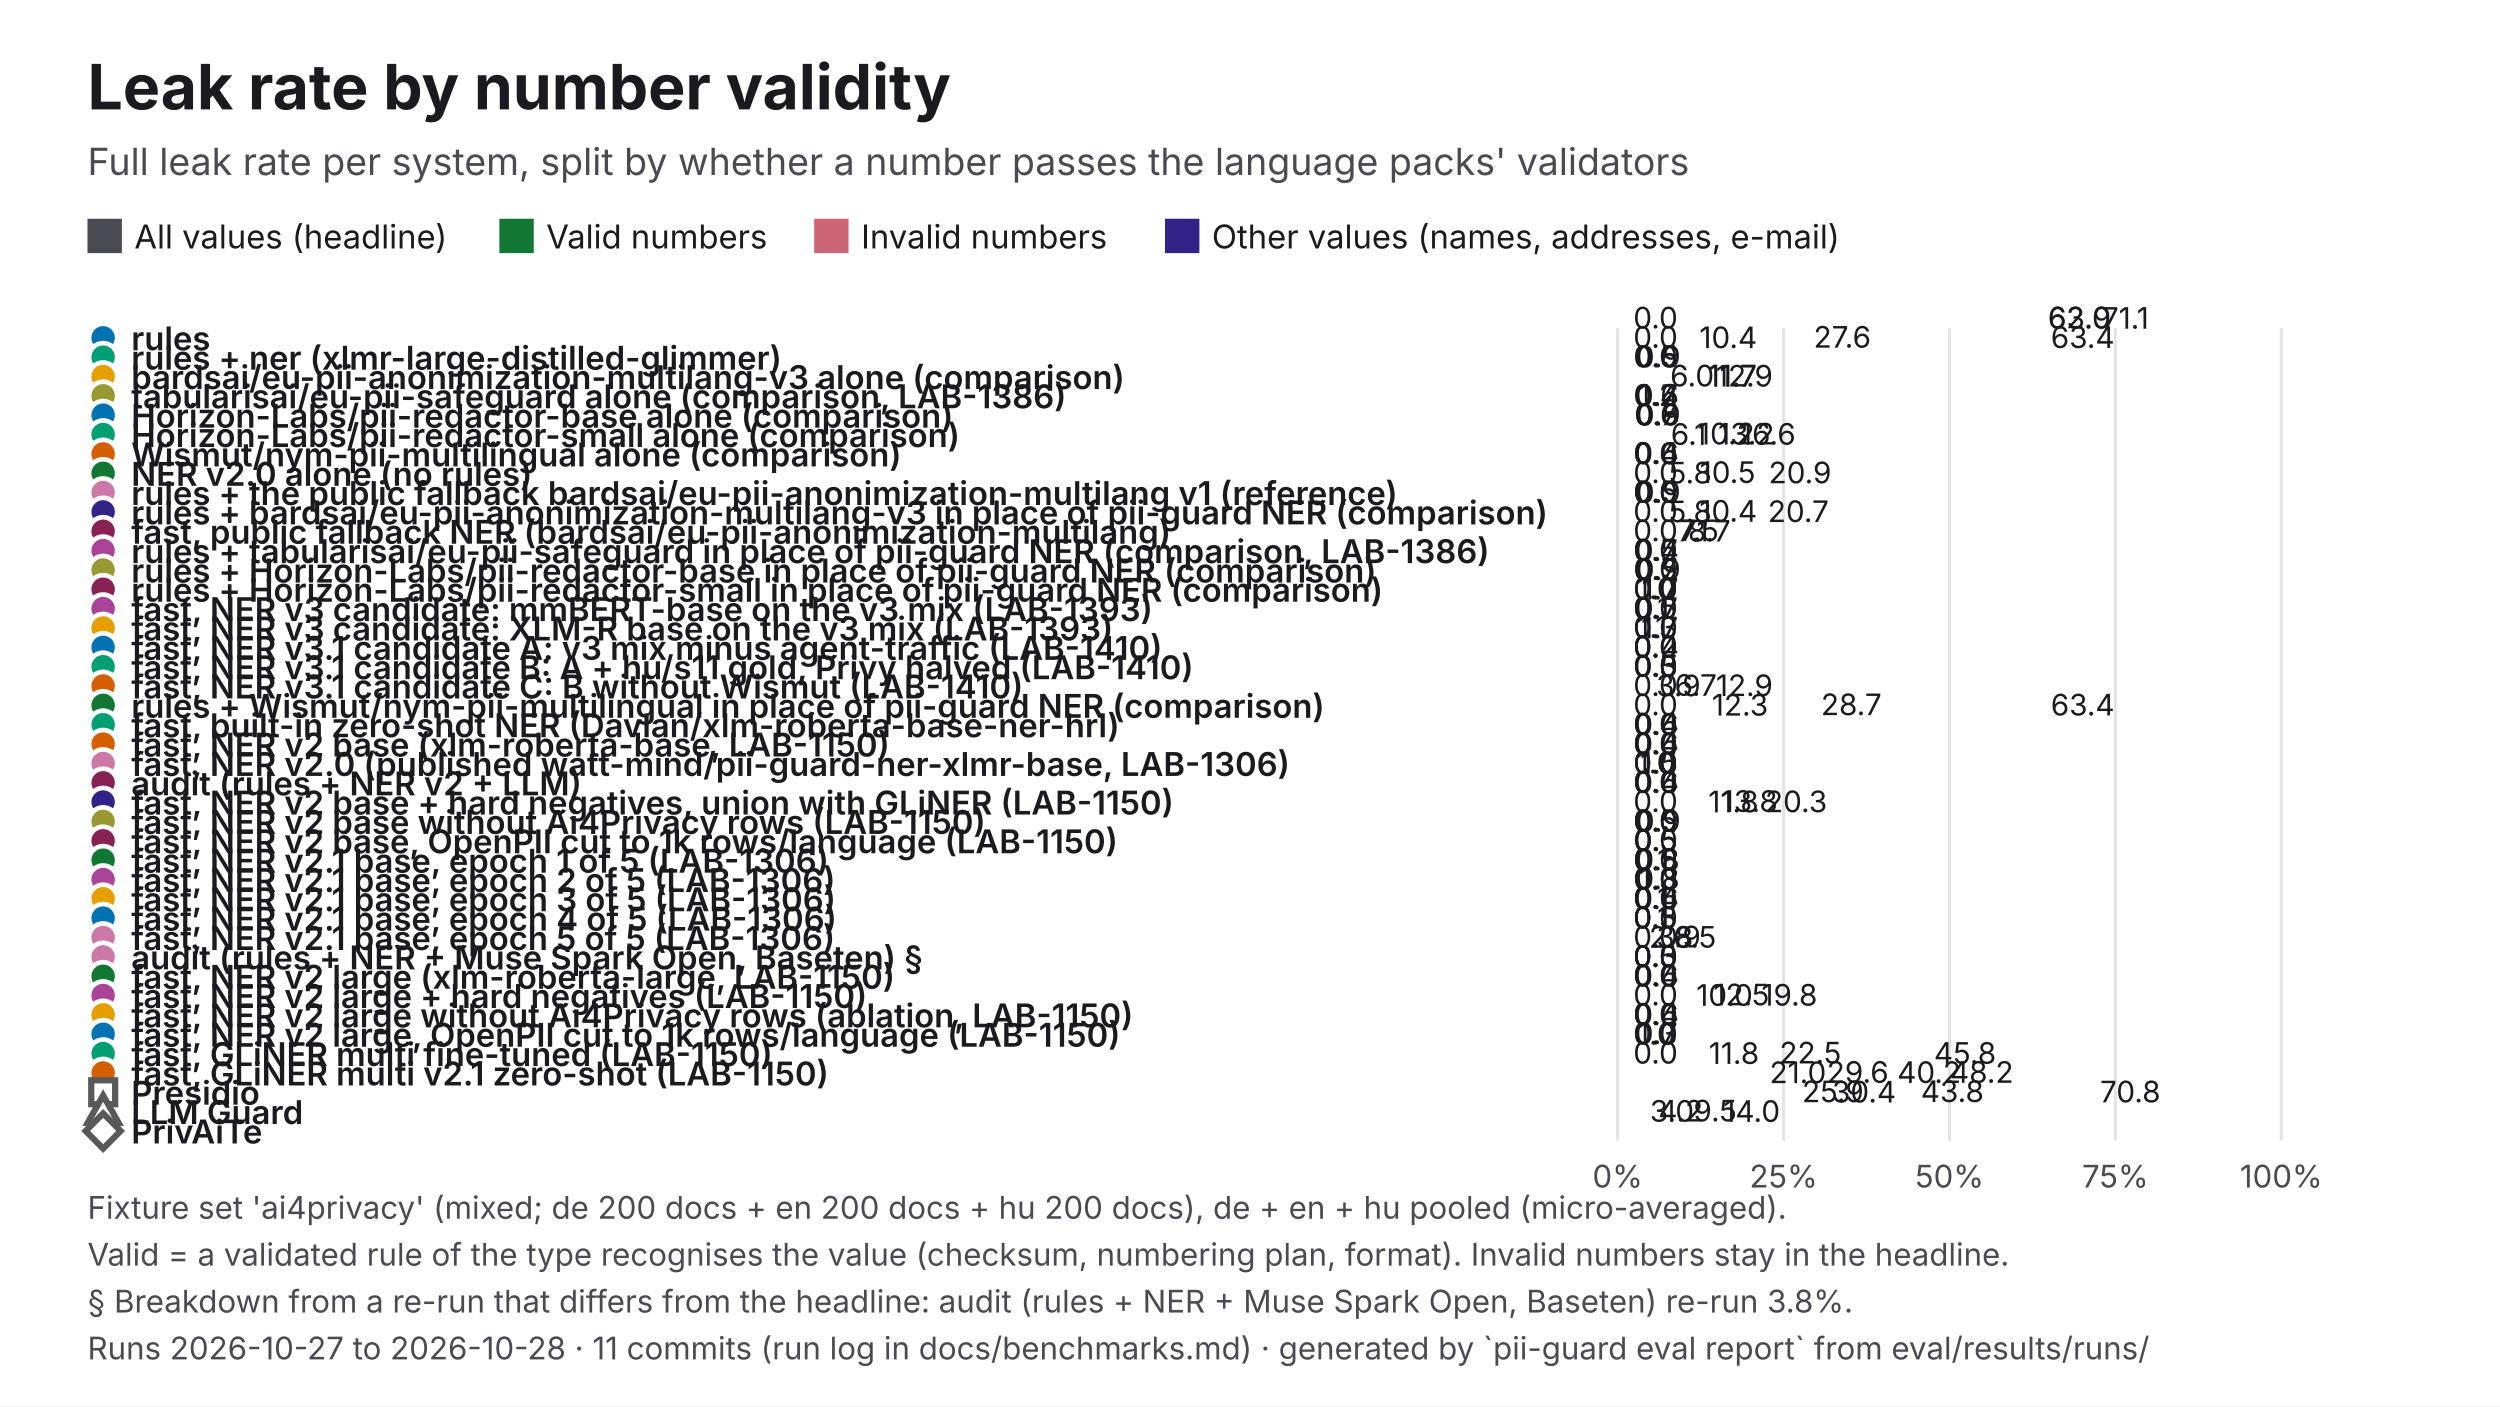
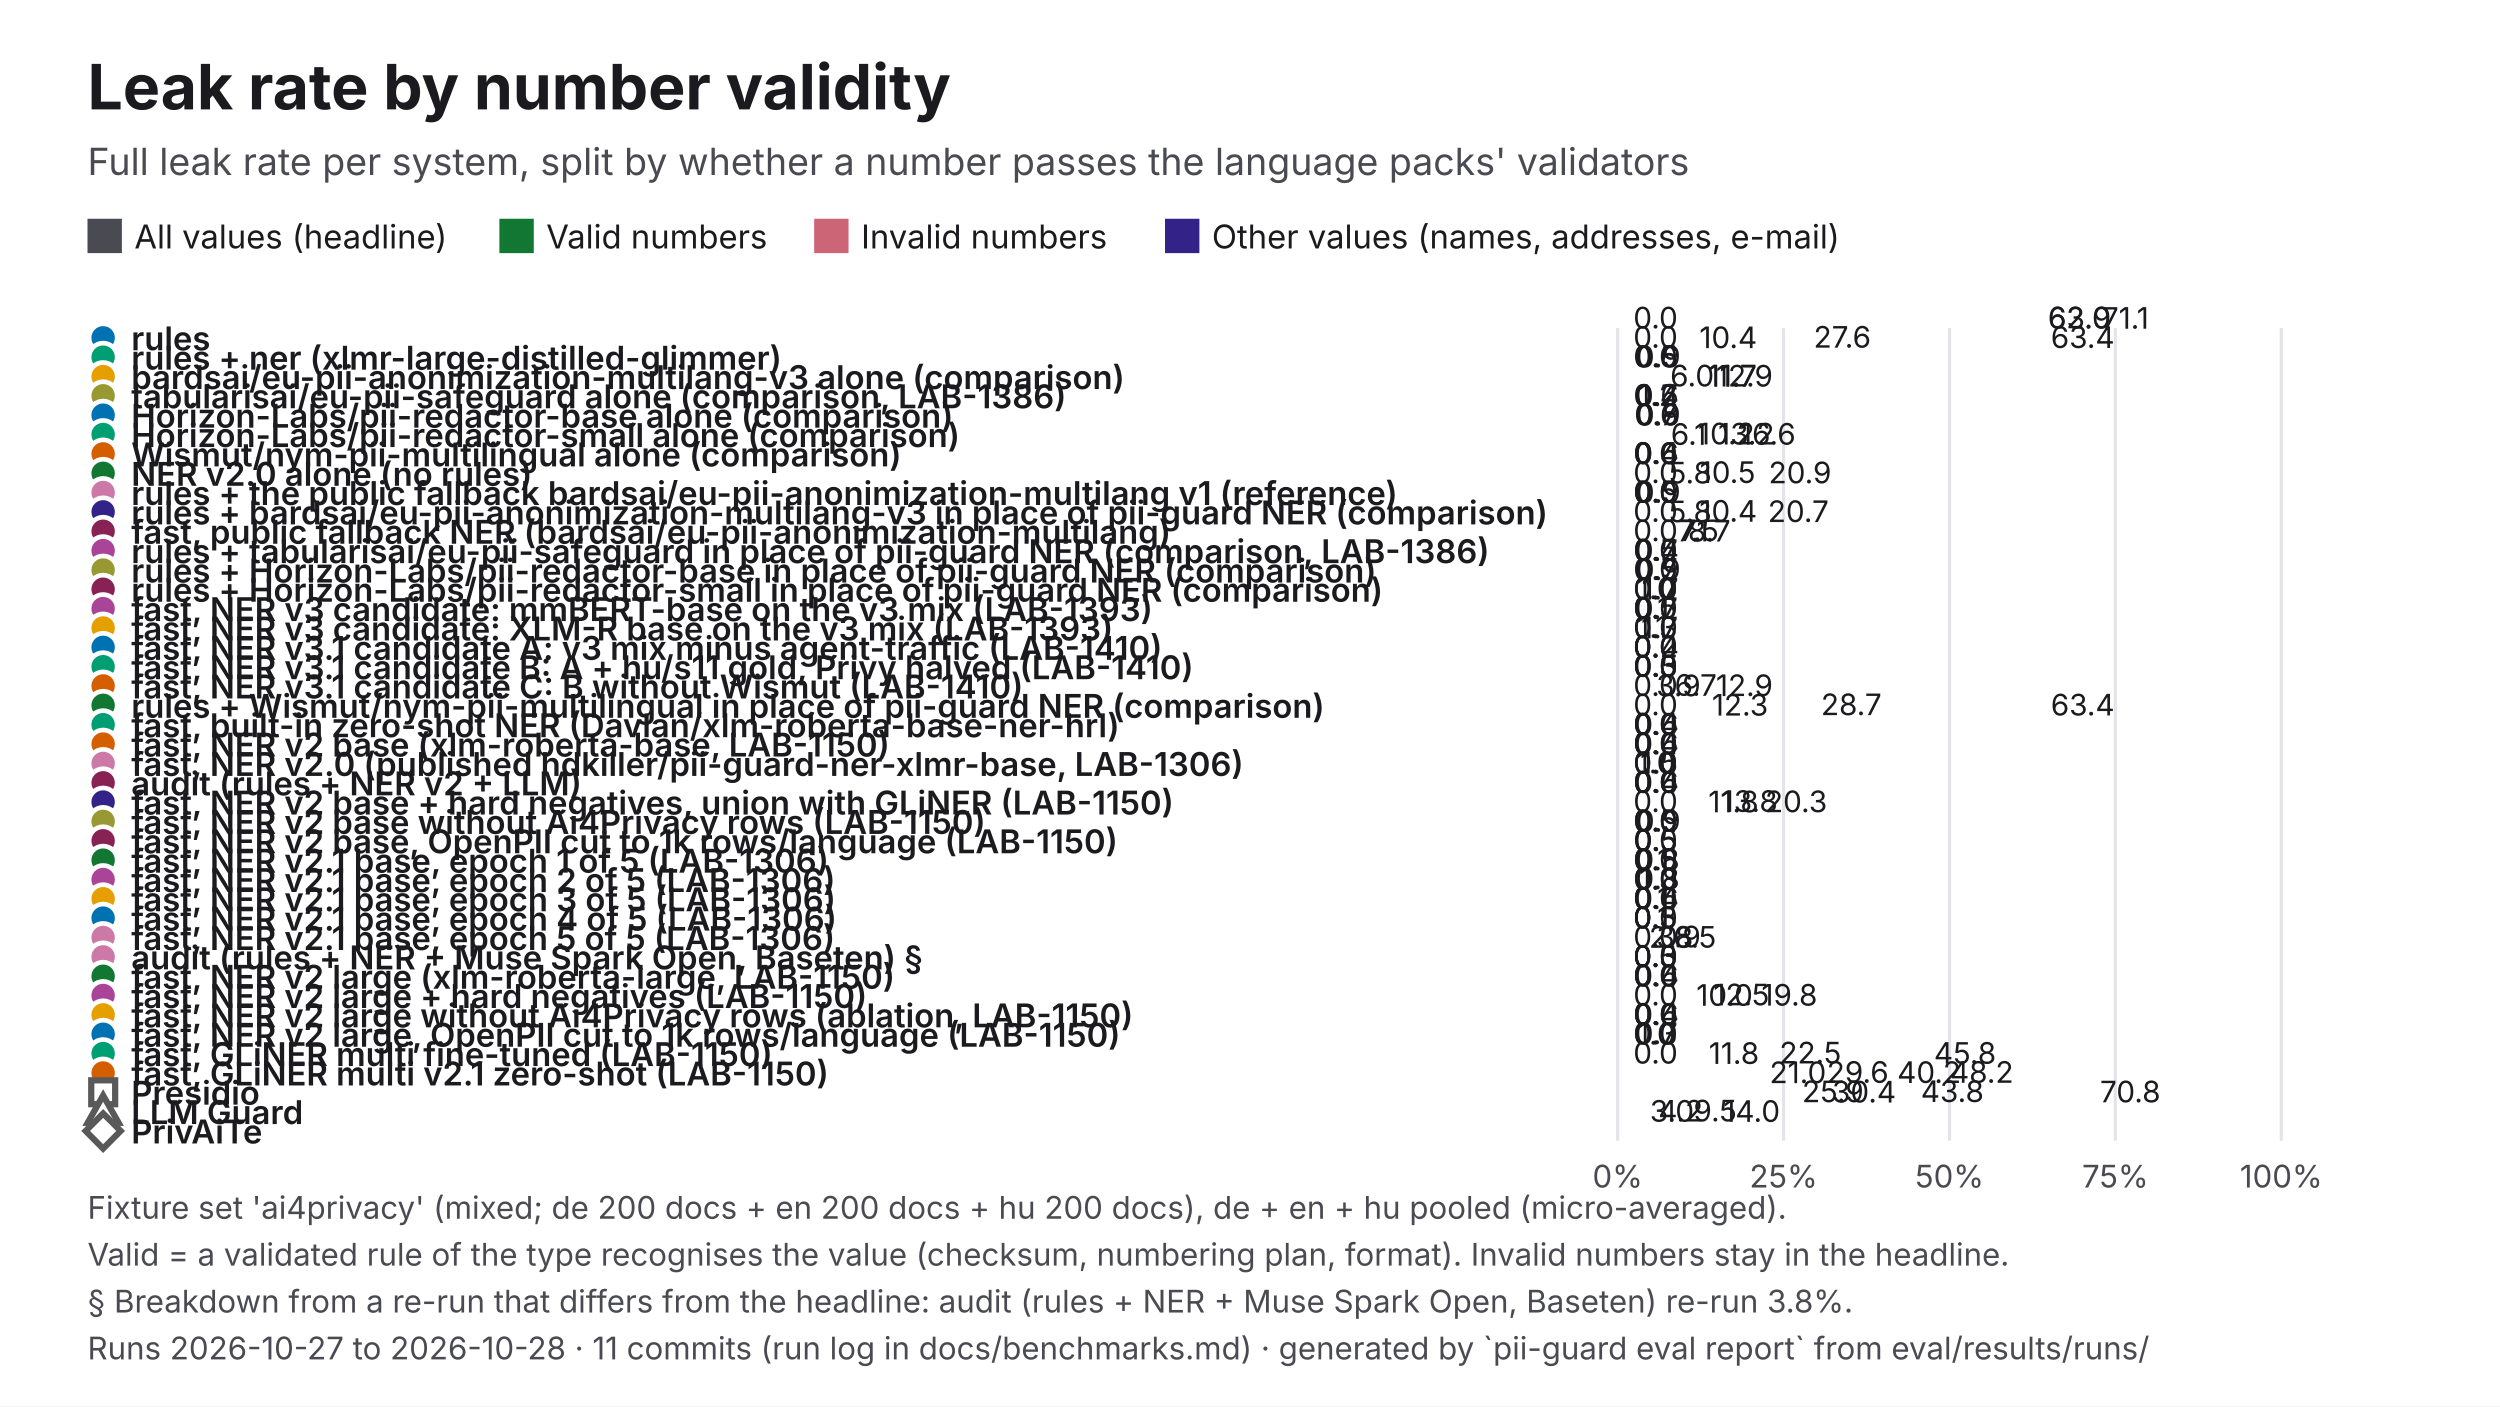
<svg xmlns="http://www.w3.org/2000/svg" viewBox="0 0 1600 900" width="1600" height="900" role="img" aria-labelledby="t d" font-family="Inter, 'Helvetica Neue', Helvetica, Arial, sans-serif">
  <rect width="1600" height="900" fill="#FFFFFF" />
  <text x="56" y="70" font-size="40" fill="#1B1B1F" font-weight="700">Leak rate by number validity</text>
  <text x="56" y="112" font-size="24" fill="#4A4A52">Full leak rate per system, split by whether a number passes the language packs' validators</text>
  <rect x="56" y="140" width="22" height="22" fill="#4A4A52" />
  <text x="86" y="159" font-size="21" fill="#1B1B1F">All values (headline)</text>
  <rect x="319.61" y="140" width="22" height="22" fill="#117733" />
  <text x="349.6" y="159" font-size="21" fill="#1B1B1F">Valid numbers</text>
  <rect x="521.06" y="140" width="22" height="22" fill="#CC6677" />
  <text x="551.1" y="159" font-size="21" fill="#1B1B1F">Invalid numbers</text>
  <rect x="745.61" y="140" width="22" height="22" fill="#332288" />
  <text x="775.6" y="159" font-size="21" fill="#1B1B1F">Other values (names, addresses, e-mail)</text>
  <line x1="1035.3" y1="210" x2="1035.3" y2="730" stroke="#E3E3E8" stroke-width="2" />
  <text x="1035.3" y="760" font-size="20" fill="#4A4A52" text-anchor="middle">0%</text>
  <line x1="1141.5" y1="210" x2="1141.5" y2="730" stroke="#E3E3E8" stroke-width="2" />
  <text x="1141.5" y="760" font-size="20" fill="#4A4A52" text-anchor="middle">25%</text>
  <line x1="1247.7" y1="210" x2="1247.7" y2="730" stroke="#E3E3E8" stroke-width="2" />
  <text x="1247.7" y="760" font-size="20" fill="#4A4A52" text-anchor="middle">50%</text>
  <line x1="1353.8" y1="210" x2="1353.8" y2="730" stroke="#E3E3E8" stroke-width="2" />
  <text x="1353.8" y="760" font-size="20" fill="#4A4A52" text-anchor="middle">75%</text>
  <line x1="1460" y1="210" x2="1460" y2="730" stroke="#E3E3E8" stroke-width="2" />
  <text x="1460" y="760" font-size="20" fill="#4A4A52" text-anchor="middle">100%</text>
  <circle cx="66" cy="216.2" r="9" fill="#0072B2" stroke="#FFFFFF" stroke-width="3" />
  <text x="84" y="224.2" font-size="21" fill="#1B1B1F" font-weight="600">rules</text>
  <rect x="1035.3" y="218" width="267.2" height="-3.9" fill="#4A4A52" />
  <text x="1310.6" y="210.1" font-size="19" fill="#1B1B1F">62.9</text>
  <rect x="1035.3" y="218.1" width="2" height="-3.9" fill="#117733" />
  <text x="1045.3" y="210.2" font-size="19" fill="#1B1B1F">0.0</text>
  <rect x="1035.3" y="218.2" width="267.5" height="-3.9" fill="#CC6677" />
  <text x="1310.8" y="210.3" font-size="19" fill="#1B1B1F">63.0</text>
  <rect x="1035.3" y="218.3" width="301.8" height="-3.9" fill="#332288" />
  <text x="1345.2" y="210.4" font-size="19" fill="#1B1B1F">71.1</text>
  <circle cx="66" cy="228.6" r="9" fill="#009E73" stroke="#FFFFFF" stroke-width="3" />
  <text x="84" y="236.6" font-size="21" fill="#1B1B1F" font-weight="600">rules + ner (xlmr-large-distilled-glimmer)</text>
  <rect x="1035.3" y="230.4" width="117.4" height="-3.9" fill="#4A4A52" />
  <text x="1160.7" y="222.5" font-size="19" fill="#1B1B1F">27.6</text>
  <rect x="1035.3" y="230.5" width="2" height="-3.9" fill="#117733" />
  <text x="1045.3" y="222.6" font-size="19" fill="#1B1B1F">0.0</text>
  <rect x="1035.3" y="230.6" width="269.2" height="-3.9" fill="#CC6677" />
  <text x="1312.5" y="222.7" font-size="19" fill="#1B1B1F">63.4</text>
  <rect x="1035.3" y="230.7" width="44.2" height="-3.9" fill="#332288" />
  <text x="1087.6" y="222.8" font-size="19" fill="#1B1B1F">10.4</text>
  <circle cx="66" cy="241" r="9" fill="#E69F00" stroke="#FFFFFF" stroke-width="3" />
  <text x="84" y="249" font-size="21" fill="#1B1B1F" font-weight="600">bardsai/eu-pii-anonimization-multilang-v3 alone (comparison)</text>
  <rect x="1035.3" y="242.8" width="2.3" height="-3.9" fill="#4A4A52" />
  <text x="1045.7" y="234.9" font-size="19" fill="#1B1B1F">0.5</text>
  <rect x="1035.3" y="242.9" width="2.5" height="-3.9" fill="#117733" />
  <text x="1045.9" y="235" font-size="19" fill="#1B1B1F">0.6</text>
  <rect x="1035.3" y="243" width="2" height="-3.9" fill="#CC6677" />
  <text x="1045.3" y="235" font-size="19" fill="#1B1B1F">0.0</text>
  <rect x="1035.3" y="243" width="3.7" height="-3.9" fill="#332288" />
  <text x="1047" y="235.1" font-size="19" fill="#1B1B1F">0.9</text>
  <circle cx="66" cy="253.3" r="9" fill="#999933" stroke="#FFFFFF" stroke-width="3" />
  <text x="84" y="261.3" font-size="21" fill="#1B1B1F" font-weight="600">tabularisai/eu-pii-safeguard alone (comparison, LAB-1386)</text>
  <rect x="1035.3" y="255.1" width="49.6" height="-3.9" fill="#4A4A52" />
  <text x="1092.9" y="247.2" font-size="19" fill="#1B1B1F">11.7</text>
  <rect x="1035.3" y="255.2" width="25.6" height="-3.9" fill="#117733" />
  <text x="1068.9" y="247.3" font-size="19" fill="#1B1B1F">6.0</text>
  <rect x="1035.3" y="255.3" width="54.9" height="-3.9" fill="#CC6677" />
  <text x="1098.2" y="247.4" font-size="19" fill="#1B1B1F">12.9</text>
  <rect x="1035.3" y="255.4" width="49.6" height="-3.9" fill="#332288" />
  <text x="1092.9" y="247.5" font-size="19" fill="#1B1B1F">11.7</text>
  <circle cx="66" cy="265.7" r="9" fill="#0072B2" stroke="#FFFFFF" stroke-width="3" />
  <text x="84" y="273.7" font-size="21" fill="#1B1B1F" font-weight="600">Horizon-Labs/pii-redactor-base alone (comparison)</text>
  <rect x="1035.3" y="267.5" width="2.7" height="-3.9" fill="#4A4A52" />
  <text x="1046.1" y="259.6" font-size="19" fill="#1B1B1F">0.6</text>
  <rect x="1035.3" y="267.6" width="5.1" height="-3.9" fill="#117733" />
  <text x="1048.4" y="259.7" font-size="19" fill="#1B1B1F">1.2</text>
  <rect x="1035.3" y="267.7" width="2" height="-3.9" fill="#CC6677" />
  <text x="1045.3" y="259.8" font-size="19" fill="#1B1B1F">0.4</text>
  <rect x="1035.3" y="267.8" width="3" height="-3.9" fill="#332288" />
  <text x="1046.4" y="259.9" font-size="19" fill="#1B1B1F">0.7</text>
  <circle cx="66" cy="278.1" r="9" fill="#009E73" stroke="#FFFFFF" stroke-width="3" />
  <text x="84" y="286.1" font-size="21" fill="#1B1B1F" font-weight="600">Horizon-Labs/pii-redactor-small alone (comparison)</text>
  <rect x="1035.3" y="279.9" width="3.3" height="-3.9" fill="#4A4A52" />
  <text x="1046.7" y="272" font-size="19" fill="#1B1B1F">0.8</text>
  <rect x="1035.3" y="280" width="2.5" height="-3.9" fill="#117733" />
  <text x="1045.9" y="272.1" font-size="19" fill="#1B1B1F">0.6</text>
  <rect x="1035.3" y="280.1" width="2.8" height="-3.9" fill="#CC6677" />
  <text x="1046.2" y="272.2" font-size="19" fill="#1B1B1F">0.7</text>
  <rect x="1035.3" y="280.2" width="3.7" height="-3.9" fill="#332288" />
  <text x="1047" y="272.3" font-size="19" fill="#1B1B1F">0.9</text>
  <circle cx="66" cy="290.5" r="9" fill="#D55E00" stroke="#FFFFFF" stroke-width="3" />
  <text x="84" y="298.5" font-size="21" fill="#1B1B1F" font-weight="600">Wismut/nym-pii-multilingual alone (comparison)</text>
  <rect x="1035.3" y="292.3" width="43.4" height="-3.9" fill="#4A4A52" />
  <text x="1086.7" y="284.4" font-size="19" fill="#1B1B1F">10.2</text>
  <rect x="1035.3" y="292.4" width="56.3" height="-3.9" fill="#117733" />
  <text x="1099.6" y="284.5" font-size="19" fill="#1B1B1F">13.2</text>
  <rect x="1035.3" y="292.5" width="70.3" height="-3.9" fill="#CC6677" />
  <text x="1113.6" y="284.6" font-size="19" fill="#1B1B1F">16.6</text>
  <rect x="1035.3" y="292.6" width="25.9" height="-3.9" fill="#332288" />
  <text x="1069.3" y="284.7" font-size="19" fill="#1B1B1F">6.1</text>
  <circle cx="66" cy="302.9" r="9" fill="#117733" stroke="#FFFFFF" stroke-width="3" />
  <text x="84" y="310.9" font-size="21" fill="#1B1B1F" font-weight="600">NER v2.0 alone (no rules)</text>
  <rect x="1035.3" y="304.7" width="2" height="-3.9" fill="#4A4A52" />
  <text x="1045.3" y="296.8" font-size="19" fill="#1B1B1F">0.4</text>
  <rect x="1035.3" y="304.8" width="2.5" height="-3.9" fill="#117733" />
  <text x="1045.9" y="296.9" font-size="19" fill="#1B1B1F">0.6</text>
  <rect x="1035.3" y="304.9" width="2" height="-3.9" fill="#CC6677" />
  <text x="1045.3" y="297" font-size="19" fill="#1B1B1F">0.0</text>
  <rect x="1035.3" y="305" width="2.7" height="-3.9" fill="#332288" />
  <text x="1046" y="297" font-size="19" fill="#1B1B1F">0.6</text>
  <circle cx="66" cy="315.2" r="9" fill="#CC79A7" stroke="#FFFFFF" stroke-width="3" />
  <text x="84" y="323.2" font-size="21" fill="#1B1B1F" font-weight="600">rules + the public fallback bardsai/eu-pii-anonimization-multilang v1 (reference)</text>
  <rect x="1035.3" y="317" width="44.5" height="-3.9" fill="#4A4A52" />
  <text x="1087.8" y="309.1" font-size="19" fill="#1B1B1F">10.5</text>
  <rect x="1035.3" y="317.1" width="2" height="-3.9" fill="#117733" />
  <text x="1045.3" y="309.2" font-size="19" fill="#1B1B1F">0.0</text>
  <rect x="1035.3" y="317.2" width="88.6" height="-3.9" fill="#CC6677" />
  <text x="1131.9" y="309.3" font-size="19" fill="#1B1B1F">20.9</text>
  <rect x="1035.3" y="317.3" width="24.6" height="-3.9" fill="#332288" />
  <text x="1068" y="309.4" font-size="19" fill="#1B1B1F">5.8</text>
  <circle cx="66" cy="327.6" r="9" fill="#332288" stroke="#FFFFFF" stroke-width="3" />
  <text x="84" y="335.6" font-size="21" fill="#1B1B1F" font-weight="600">rules + bardsai/eu-pii-anonimization-multilang-v3 in place of pii-guard NER (comparison)</text>
  <rect x="1035.3" y="329.4" width="2.1" height="-3.9" fill="#4A4A52" />
  <text x="1045.5" y="321.5" font-size="19" fill="#1B1B1F">0.5</text>
  <rect x="1035.3" y="329.5" width="2" height="-3.9" fill="#117733" />
  <text x="1045.3" y="321.6" font-size="19" fill="#1B1B1F">0.0</text>
  <rect x="1035.3" y="329.6" width="2" height="-3.9" fill="#CC6677" />
  <text x="1045.3" y="321.7" font-size="19" fill="#1B1B1F">0.0</text>
  <rect x="1035.3" y="329.7" width="3.7" height="-3.9" fill="#332288" />
  <text x="1047" y="321.8" font-size="19" fill="#1B1B1F">0.9</text>
  <circle cx="66" cy="340" r="9" fill="#882255" stroke="#FFFFFF" stroke-width="3" />
  <text x="84" y="348" font-size="21" fill="#1B1B1F" font-weight="600">fast, public fallback NER (bardsai/eu-pii-anonimization-multilang)</text>
  <rect x="1035.3" y="341.8" width="44.3" height="-3.9" fill="#4A4A52" />
  <text x="1087.6" y="333.9" font-size="19" fill="#1B1B1F">10.4</text>
  <rect x="1035.3" y="341.9" width="2" height="-3.9" fill="#117733" />
  <text x="1045.3" y="334" font-size="19" fill="#1B1B1F">0.0</text>
  <rect x="1035.3" y="342" width="88" height="-3.9" fill="#CC6677" />
  <text x="1131.4" y="334.1" font-size="19" fill="#1B1B1F">20.7</text>
  <rect x="1035.3" y="342.1" width="24.6" height="-3.9" fill="#332288" />
  <text x="1068" y="334.2" font-size="19" fill="#1B1B1F">5.8</text>
  <circle cx="66" cy="352.4" r="9" fill="#AA4499" stroke="#FFFFFF" stroke-width="3" />
  <text x="84" y="360.4" font-size="21" fill="#1B1B1F" font-weight="600">rules + tabularisai/eu-pii-safeguard in place of pii-guard NER (comparison, LAB-1386)</text>
  <rect x="1035.3" y="354.2" width="31.9" height="-3.9" fill="#4A4A52" />
  <text x="1075.2" y="346.3" font-size="19" fill="#1B1B1F">7.5</text>
  <rect x="1035.3" y="354.3" width="2" height="-3.9" fill="#117733" />
  <text x="1045.3" y="346.4" font-size="19" fill="#1B1B1F">0.0</text>
  <rect x="1035.3" y="354.4" width="30.3" height="-3.9" fill="#CC6677" />
  <text x="1073.6" y="346.5" font-size="19" fill="#1B1B1F">7.1</text>
  <rect x="1035.3" y="354.5" width="36.9" height="-3.9" fill="#332288" />
  <text x="1080.3" y="346.6" font-size="19" fill="#1B1B1F">8.7</text>
  <circle cx="66" cy="364.8" r="9" fill="#999933" stroke="#FFFFFF" stroke-width="3" />
  <text x="84" y="372.8" font-size="21" fill="#1B1B1F" font-weight="600">rules + Horizon-Labs/pii-redactor-base in place of pii-guard NER (comparison)</text>
  <rect x="1035.3" y="366.6" width="2.3" height="-3.9" fill="#4A4A52" />
  <text x="1045.7" y="358.7" font-size="19" fill="#1B1B1F">0.5</text>
  <rect x="1035.3" y="366.7" width="2" height="-3.9" fill="#117733" />
  <text x="1045.3" y="358.8" font-size="19" fill="#1B1B1F">0.0</text>
  <rect x="1035.3" y="366.8" width="2" height="-3.9" fill="#CC6677" />
  <text x="1045.3" y="358.9" font-size="19" fill="#1B1B1F">0.4</text>
  <rect x="1035.3" y="366.9" width="3" height="-3.9" fill="#332288" />
  <text x="1046.4" y="359" font-size="19" fill="#1B1B1F">0.7</text>
  <circle cx="66" cy="377.1" r="9" fill="#882255" stroke="#FFFFFF" stroke-width="3" />
  <text x="84" y="385.1" font-size="21" fill="#1B1B1F" font-weight="600">rules + Horizon-Labs/pii-redactor-small in place of pii-guard NER (comparison)</text>
  <rect x="1035.3" y="379" width="2.9" height="-3.9" fill="#4A4A52" />
  <text x="1046.3" y="371" font-size="19" fill="#1B1B1F">0.7</text>
  <rect x="1035.3" y="379" width="2" height="-3.9" fill="#117733" />
  <text x="1045.3" y="371.1" font-size="19" fill="#1B1B1F">0.0</text>
  <rect x="1035.3" y="379.1" width="2.3" height="-3.9" fill="#CC6677" />
  <text x="1045.6" y="371.2" font-size="19" fill="#1B1B1F">0.5</text>
  <rect x="1035.3" y="379.2" width="3.7" height="-3.9" fill="#332288" />
  <text x="1047" y="371.3" font-size="19" fill="#1B1B1F">0.9</text>
  <circle cx="66" cy="389.5" r="9" fill="#AA4499" stroke="#FFFFFF" stroke-width="3" />
  <text x="84" y="397.5" font-size="21" fill="#1B1B1F" font-weight="600">fast, NER v3 candidate: mmBERT-base on the v3 mix (LAB-1393)</text>
  <rect x="1035.3" y="391.3" width="4.3" height="-3.9" fill="#4A4A52" />
  <text x="1047.6" y="383.4" font-size="19" fill="#1B1B1F">1.0</text>
  <rect x="1035.3" y="391.4" width="2" height="-3.9" fill="#117733" />
  <text x="1045.3" y="383.5" font-size="19" fill="#1B1B1F">0.0</text>
  <rect x="1035.3" y="391.5" width="2" height="-3.9" fill="#CC6677" />
  <text x="1045.3" y="383.6" font-size="19" fill="#1B1B1F">0.0</text>
  <rect x="1035.3" y="391.6" width="7.3" height="-3.9" fill="#332288" />
  <text x="1050.6" y="383.7" font-size="19" fill="#1B1B1F">1.7</text>
  <circle cx="66" cy="401.9" r="9" fill="#E69F00" stroke="#FFFFFF" stroke-width="3" />
  <text x="84" y="409.9" font-size="21" fill="#1B1B1F" font-weight="600">fast, NER v3 candidate: XLM-R base on the v3 mix (LAB-1393)</text>
  <rect x="1035.3" y="403.7" width="2" height="-3.9" fill="#4A4A52" />
  <text x="1045.3" y="395.8" font-size="19" fill="#1B1B1F">0.5</text>
  <rect x="1035.3" y="403.8" width="2" height="-3.9" fill="#117733" />
  <text x="1045.3" y="395.9" font-size="19" fill="#1B1B1F">0.0</text>
  <rect x="1035.3" y="403.9" width="2" height="-3.9" fill="#CC6677" />
  <text x="1045.3" y="396" font-size="19" fill="#1B1B1F">0.1</text>
  <rect x="1035.3" y="404" width="3" height="-3.9" fill="#332288" />
  <text x="1046.4" y="396.1" font-size="19" fill="#1B1B1F">0.7</text>
  <circle cx="66" cy="414.3" r="9" fill="#0072B2" stroke="#FFFFFF" stroke-width="3" />
  <text x="84" y="422.3" font-size="21" fill="#1B1B1F" font-weight="600">fast, NER v3.1 candidate A: v3 mix minus agent-traffic (LAB-1410)</text>
  <rect x="1035.3" y="416.1" width="4.5" height="-3.9" fill="#4A4A52" />
  <text x="1047.8" y="408.2" font-size="19" fill="#1B1B1F">1.1</text>
  <rect x="1035.3" y="416.2" width="2" height="-3.9" fill="#117733" />
  <text x="1045.3" y="408.3" font-size="19" fill="#1B1B1F">0.0</text>
  <rect x="1035.3" y="416.3" width="2" height="-3.9" fill="#CC6677" />
  <text x="1045.3" y="408.4" font-size="19" fill="#1B1B1F">0.3</text>
  <rect x="1035.3" y="416.4" width="7" height="-3.9" fill="#332288" />
  <text x="1050.3" y="408.5" font-size="19" fill="#1B1B1F">1.7</text>
  <circle cx="66" cy="426.7" r="9" fill="#009E73" stroke="#FFFFFF" stroke-width="3" />
  <text x="84" y="434.7" font-size="21" fill="#1B1B1F" font-weight="600">fast, NER v3.1 candidate B: A + hu/s11 gold, Privy halved (LAB-1410)</text>
  <rect x="1035.3" y="428.5" width="2" height="-3.9" fill="#4A4A52" />
  <text x="1045.3" y="420.6" font-size="19" fill="#1B1B1F">0.2</text>
  <rect x="1035.3" y="428.6" width="2" height="-3.9" fill="#117733" />
  <text x="1045.3" y="420.7" font-size="19" fill="#1B1B1F">0.0</text>
  <rect x="1035.3" y="428.7" width="2" height="-3.9" fill="#CC6677" />
  <text x="1045.3" y="420.8" font-size="19" fill="#1B1B1F">0.0</text>
  <rect x="1035.3" y="428.8" width="2" height="-3.9" fill="#332288" />
  <text x="1045.3" y="420.9" font-size="19" fill="#1B1B1F">0.4</text>
  <circle cx="66" cy="439" r="9" fill="#D55E00" stroke="#FFFFFF" stroke-width="3" />
  <text x="84" y="447" font-size="21" fill="#1B1B1F" font-weight="600">fast, NER v3.1 candidate C: B without Wismut (LAB-1410)</text>
  <rect x="1035.3" y="440.9" width="2" height="-3.9" fill="#4A4A52" />
  <text x="1045.3" y="433" font-size="19" fill="#1B1B1F">0.3</text>
  <rect x="1035.3" y="441" width="2" height="-3.9" fill="#117733" />
  <text x="1045.3" y="433" font-size="19" fill="#1B1B1F">0.0</text>
  <rect x="1035.3" y="441" width="2" height="-3.9" fill="#CC6677" />
  <text x="1045.3" y="433.1" font-size="19" fill="#1B1B1F">0.0</text>
  <rect x="1035.3" y="441.1" width="2.3" height="-3.9" fill="#332288" />
  <text x="1045.7" y="433.2" font-size="19" fill="#1B1B1F">0.5</text>
  <circle cx="66" cy="451.4" r="9" fill="#117733" stroke="#FFFFFF" stroke-width="3" />
  <text x="84" y="459.4" font-size="21" fill="#1B1B1F" font-weight="600">rules + Wismut/nym-pii-multilingual in place of pii-guard NER (comparison)</text>
  <rect x="1035.3" y="453.2" width="28.4" height="-3.9" fill="#4A4A52" />
  <text x="1071.7" y="445.3" font-size="19" fill="#1B1B1F">6.7</text>
  <rect x="1035.3" y="453.3" width="2" height="-3.9" fill="#117733" />
  <text x="1045.3" y="445.4" font-size="19" fill="#1B1B1F">0.0</text>
  <rect x="1035.3" y="453.4" width="54.9" height="-3.9" fill="#CC6677" />
  <text x="1098.2" y="445.5" font-size="19" fill="#1B1B1F">12.9</text>
  <rect x="1035.3" y="453.5" width="16.6" height="-3.9" fill="#332288" />
  <text x="1060" y="445.6" font-size="19" fill="#1B1B1F">3.9</text>
  <circle cx="66" cy="463.8" r="9" fill="#009E73" stroke="#FFFFFF" stroke-width="3" />
  <text x="84" y="471.8" font-size="21" fill="#1B1B1F" font-weight="600">fast, built-in zero-shot NER (Davlan/xlm-roberta-base-ner-hrl)</text>
  <rect x="1035.3" y="465.6" width="122" height="-3.9" fill="#4A4A52" />
  <text x="1165.4" y="457.7" font-size="19" fill="#1B1B1F">28.7</text>
  <rect x="1035.3" y="465.7" width="2" height="-3.9" fill="#117733" />
  <text x="1045.3" y="457.8" font-size="19" fill="#1B1B1F">0.0</text>
  <rect x="1035.3" y="465.8" width="269.2" height="-3.9" fill="#CC6677" />
  <text x="1312.5" y="457.9" font-size="19" fill="#1B1B1F">63.4</text>
  <rect x="1035.3" y="465.9" width="52.2" height="-3.9" fill="#332288" />
  <text x="1095.6" y="458" font-size="19" fill="#1B1B1F">12.3</text>
  <circle cx="66" cy="476.2" r="9" fill="#D55E00" stroke="#FFFFFF" stroke-width="3" />
  <text x="84" y="484.2" font-size="21" fill="#1B1B1F" font-weight="600">fast, NER v2 base (xlm-roberta-base, LAB-1150)</text>
  <rect x="1035.3" y="478" width="2" height="-3.9" fill="#4A4A52" />
  <text x="1045.3" y="470.1" font-size="19" fill="#1B1B1F">0.4</text>
  <rect x="1035.3" y="478.1" width="2" height="-3.9" fill="#117733" />
  <text x="1045.3" y="470.2" font-size="19" fill="#1B1B1F">0.0</text>
  <rect x="1035.3" y="478.2" width="2" height="-3.9" fill="#CC6677" />
  <text x="1045.3" y="470.3" font-size="19" fill="#1B1B1F">0.0</text>
  <rect x="1035.3" y="478.3" width="2.7" height="-3.9" fill="#332288" />
  <text x="1046" y="470.4" font-size="19" fill="#1B1B1F">0.6</text>
  <circle cx="66" cy="488.6" r="9" fill="#CC79A7" stroke="#FFFFFF" stroke-width="3" />
-   <text x="84" y="496.6" font-size="21" fill="#1B1B1F" font-weight="600">fast, NER v2.0 (published watt-mind/pii-guard-ner-xlmr-base, LAB-1306)</text>
+   <text x="84" y="496.6" font-size="21" fill="#1B1B1F" font-weight="600">fast, NER v2.0 (published hdkiller/pii-guard-ner-xlmr-base, LAB-1306)</text>
  <rect x="1035.3" y="490.4" width="2" height="-3.9" fill="#4A4A52" />
  <text x="1045.3" y="482.5" font-size="19" fill="#1B1B1F">0.4</text>
  <rect x="1035.3" y="490.5" width="2" height="-3.9" fill="#117733" />
  <text x="1045.3" y="482.6" font-size="19" fill="#1B1B1F">0.0</text>
  <rect x="1035.3" y="490.6" width="2" height="-3.9" fill="#CC6677" />
  <text x="1045.3" y="482.7" font-size="19" fill="#1B1B1F">0.0</text>
  <rect x="1035.3" y="490.7" width="2.7" height="-3.9" fill="#332288" />
  <text x="1046" y="482.8" font-size="19" fill="#1B1B1F">0.6</text>
  <circle cx="66" cy="501" r="9" fill="#882255" stroke="#FFFFFF" stroke-width="3" />
  <text x="84" y="509" font-size="21" fill="#1B1B1F" font-weight="600">audit (rules + NER v2 + LLM)</text>
  <rect x="1035.3" y="502.8" width="4.2" height="-3.9" fill="#4A4A52" />
  <text x="1047.5" y="494.9" font-size="19" fill="#1B1B1F">1.0</text>
  <rect x="1035.3" y="502.9" width="2" height="-3.9" fill="#117733" />
  <text x="1045.3" y="495" font-size="19" fill="#1B1B1F">0.0</text>
  <rect x="1035.3" y="503" width="2" height="-3.9" fill="#CC6677" />
  <text x="1045.3" y="495" font-size="19" fill="#1B1B1F">0.0</text>
  <rect x="1035.3" y="503" width="6.3" height="-3.9" fill="#332288" />
  <text x="1049.7" y="495.1" font-size="19" fill="#1B1B1F">1.5</text>
  <circle cx="66" cy="513.3" r="9" fill="#332288" stroke="#FFFFFF" stroke-width="3" />
  <text x="84" y="521.3" font-size="21" fill="#1B1B1F" font-weight="600">fast, NER v2 base + hard negatives, union with GLiNER (LAB-1150)</text>
  <rect x="1035.3" y="515.1" width="2" height="-3.9" fill="#4A4A52" />
  <text x="1045.3" y="507.2" font-size="19" fill="#1B1B1F">0.4</text>
  <rect x="1035.3" y="515.2" width="2" height="-3.9" fill="#117733" />
  <text x="1045.3" y="507.3" font-size="19" fill="#1B1B1F">0.0</text>
  <rect x="1035.3" y="515.3" width="2" height="-3.9" fill="#CC6677" />
  <text x="1045.3" y="507.4" font-size="19" fill="#1B1B1F">0.0</text>
  <rect x="1035.3" y="515.4" width="2.7" height="-3.9" fill="#332288" />
  <text x="1046" y="507.5" font-size="19" fill="#1B1B1F">0.6</text>
  <circle cx="66" cy="525.7" r="9" fill="#999933" stroke="#FFFFFF" stroke-width="3" />
  <text x="84" y="533.7" font-size="21" fill="#1B1B1F" font-weight="600">fast, NER v2 base without Ai4Privacy rows (LAB-1150)</text>
  <rect x="1035.3" y="527.5" width="58.5" height="-3.9" fill="#4A4A52" />
  <text x="1101.9" y="519.6" font-size="19" fill="#1B1B1F">13.8</text>
  <rect x="1035.3" y="527.6" width="2" height="-3.9" fill="#117733" />
  <text x="1045.3" y="519.7" font-size="19" fill="#1B1B1F">0.0</text>
  <rect x="1035.3" y="527.7" width="86.3" height="-3.9" fill="#CC6677" />
  <text x="1129.6" y="519.8" font-size="19" fill="#1B1B1F">20.3</text>
  <rect x="1035.3" y="527.8" width="49.9" height="-3.9" fill="#332288" />
  <text x="1093.3" y="519.9" font-size="19" fill="#1B1B1F">11.8</text>
  <circle cx="66" cy="538.1" r="9" fill="#882255" stroke="#FFFFFF" stroke-width="3" />
  <text x="84" y="546.1" font-size="21" fill="#1B1B1F" font-weight="600">fast, NER v2 base, OpenPII cut to 1k rows/language (LAB-1150)</text>
  <rect x="1035.3" y="539.9" width="2.1" height="-3.9" fill="#4A4A52" />
  <text x="1045.5" y="532" font-size="19" fill="#1B1B1F">0.5</text>
  <rect x="1035.3" y="540" width="2" height="-3.9" fill="#117733" />
  <text x="1045.3" y="532.1" font-size="19" fill="#1B1B1F">0.0</text>
  <rect x="1035.3" y="540.1" width="2" height="-3.9" fill="#CC6677" />
  <text x="1045.3" y="532.2" font-size="19" fill="#1B1B1F">0.0</text>
  <rect x="1035.3" y="540.2" width="3.7" height="-3.9" fill="#332288" />
  <text x="1047" y="532.3" font-size="19" fill="#1B1B1F">0.9</text>
  <circle cx="66" cy="550.5" r="9" fill="#117733" stroke="#FFFFFF" stroke-width="3" />
  <text x="84" y="558.5" font-size="21" fill="#1B1B1F" font-weight="600">fast, NER v2.1 base, epoch 1 of 5 (LAB-1306)</text>
  <rect x="1035.3" y="552.3" width="2.1" height="-3.9" fill="#4A4A52" />
  <text x="1045.5" y="544.4" font-size="19" fill="#1B1B1F">0.5</text>
  <rect x="1035.3" y="552.4" width="2" height="-3.9" fill="#117733" />
  <text x="1045.3" y="544.5" font-size="19" fill="#1B1B1F">0.0</text>
  <rect x="1035.3" y="552.5" width="2.3" height="-3.9" fill="#CC6677" />
  <text x="1045.6" y="544.6" font-size="19" fill="#1B1B1F">0.5</text>
  <rect x="1035.3" y="552.6" width="2.3" height="-3.9" fill="#332288" />
  <text x="1045.7" y="544.7" font-size="19" fill="#1B1B1F">0.5</text>
  <circle cx="66" cy="562.9" r="9" fill="#AA4499" stroke="#FFFFFF" stroke-width="3" />
  <text x="84" y="570.9" font-size="21" fill="#1B1B1F" font-weight="600">fast, NER v2.1 base, epoch 2 of 5 (LAB-1306)</text>
  <rect x="1035.3" y="564.7" width="2.1" height="-3.9" fill="#4A4A52" />
  <text x="1045.5" y="556.8" font-size="19" fill="#1B1B1F">0.5</text>
  <rect x="1035.3" y="564.8" width="2" height="-3.9" fill="#117733" />
  <text x="1045.3" y="556.9" font-size="19" fill="#1B1B1F">0.0</text>
  <rect x="1035.3" y="564.9" width="2" height="-3.9" fill="#CC6677" />
  <text x="1045.3" y="557" font-size="19" fill="#1B1B1F">0.1</text>
  <rect x="1035.3" y="565" width="3.3" height="-3.9" fill="#332288" />
  <text x="1046.7" y="557" font-size="19" fill="#1B1B1F">0.8</text>
  <circle cx="66" cy="575.2" r="9" fill="#E69F00" stroke="#FFFFFF" stroke-width="3" />
  <text x="84" y="583.2" font-size="21" fill="#1B1B1F" font-weight="600">fast, NER v2.1 base, epoch 3 of 5 (LAB-1306)</text>
  <rect x="1035.3" y="577" width="3.3" height="-3.9" fill="#4A4A52" />
  <text x="1046.7" y="569.1" font-size="19" fill="#1B1B1F">0.8</text>
  <rect x="1035.3" y="577.1" width="2" height="-3.9" fill="#117733" />
  <text x="1045.3" y="569.2" font-size="19" fill="#1B1B1F">0.0</text>
  <rect x="1035.3" y="577.2" width="2" height="-3.9" fill="#CC6677" />
  <text x="1045.3" y="569.3" font-size="19" fill="#1B1B1F">0.0</text>
  <rect x="1035.3" y="577.3" width="5.6" height="-3.9" fill="#332288" />
  <text x="1049" y="569.4" font-size="19" fill="#1B1B1F">1.3</text>
  <circle cx="66" cy="587.6" r="9" fill="#0072B2" stroke="#FFFFFF" stroke-width="3" />
  <text x="84" y="595.6" font-size="21" fill="#1B1B1F" font-weight="600">fast, NER v2.1 base, epoch 4 of 5 (LAB-1306)</text>
  <rect x="1035.3" y="589.4" width="2" height="-3.9" fill="#4A4A52" />
  <text x="1045.3" y="581.5" font-size="19" fill="#1B1B1F">0.4</text>
  <rect x="1035.3" y="589.5" width="2" height="-3.9" fill="#117733" />
  <text x="1045.3" y="581.6" font-size="19" fill="#1B1B1F">0.0</text>
  <rect x="1035.3" y="589.6" width="2" height="-3.9" fill="#CC6677" />
  <text x="1045.3" y="581.7" font-size="19" fill="#1B1B1F">0.1</text>
  <rect x="1035.3" y="589.7" width="2.7" height="-3.9" fill="#332288" />
  <text x="1046" y="581.8" font-size="19" fill="#1B1B1F">0.6</text>
  <circle cx="66" cy="600" r="9" fill="#CC79A7" stroke="#FFFFFF" stroke-width="3" />
  <text x="84" y="608" font-size="21" fill="#1B1B1F" font-weight="600">fast, NER v2.1 base, epoch 5 of 5 (LAB-1306)</text>
  <rect x="1035.3" y="601.8" width="2" height="-3.9" fill="#4A4A52" />
  <text x="1045.3" y="593.9" font-size="19" fill="#1B1B1F">0.3</text>
  <rect x="1035.3" y="601.9" width="2" height="-3.9" fill="#117733" />
  <text x="1045.3" y="594" font-size="19" fill="#1B1B1F">0.0</text>
  <rect x="1035.3" y="602" width="2" height="-3.9" fill="#CC6677" />
  <text x="1045.3" y="594.1" font-size="19" fill="#1B1B1F">0.1</text>
  <rect x="1035.3" y="602.1" width="2" height="-3.9" fill="#332288" />
  <text x="1045.3" y="594.2" font-size="19" fill="#1B1B1F">0.5</text>
  <circle cx="66" cy="612.4" r="9" fill="#CC79A7" stroke="#FFFFFF" stroke-width="3" />
  <text x="84" y="620.4" font-size="21" fill="#1B1B1F" font-weight="600">audit (rules + NER + Muse Spark Open, Baseten) §</text>
  <rect x="1035.3" y="614.2" width="16.7" height="-3.9" fill="#4A4A52" />
  <text x="1060.1" y="606.3" font-size="19" fill="#1B1B1F">3.9</text>
  <rect x="1035.3" y="614.3" width="2" height="-3.9" fill="#117733" />
  <text x="1045.3" y="606.4" font-size="19" fill="#1B1B1F">0.0</text>
  <rect x="1035.3" y="614.4" width="27.4" height="-3.9" fill="#CC6677" />
  <text x="1070.8" y="606.5" font-size="19" fill="#1B1B1F">6.5</text>
  <rect x="1035.3" y="614.5" width="12" height="-3.9" fill="#332288" />
  <text x="1055.3" y="606.6" font-size="19" fill="#1B1B1F">2.8</text>
  <circle cx="66" cy="624.8" r="9" fill="#117733" stroke="#FFFFFF" stroke-width="3" />
  <text x="84" y="632.8" font-size="21" fill="#1B1B1F" font-weight="600">fast, NER v2 large (xlm-roberta-large, LAB-1150)</text>
  <rect x="1035.3" y="626.6" width="2" height="-3.9" fill="#4A4A52" />
  <text x="1045.3" y="618.7" font-size="19" fill="#1B1B1F">0.3</text>
  <rect x="1035.3" y="626.7" width="2" height="-3.9" fill="#117733" />
  <text x="1045.3" y="618.8" font-size="19" fill="#1B1B1F">0.0</text>
  <rect x="1035.3" y="626.8" width="2" height="-3.9" fill="#CC6677" />
  <text x="1045.3" y="618.9" font-size="19" fill="#1B1B1F">0.0</text>
  <rect x="1035.3" y="626.9" width="2" height="-3.9" fill="#332288" />
  <text x="1045.3" y="619" font-size="19" fill="#1B1B1F">0.5</text>
  <circle cx="66" cy="637.1" r="9" fill="#AA4499" stroke="#FFFFFF" stroke-width="3" />
  <text x="84" y="645.1" font-size="21" fill="#1B1B1F" font-weight="600">fast, NER v2 large + hard negatives (LAB-1150)</text>
  <rect x="1035.3" y="639" width="2" height="-3.9" fill="#4A4A52" />
  <text x="1045.3" y="631" font-size="19" fill="#1B1B1F">0.4</text>
  <rect x="1035.3" y="639" width="2" height="-3.9" fill="#117733" />
  <text x="1045.3" y="631.1" font-size="19" fill="#1B1B1F">0.0</text>
  <rect x="1035.3" y="639.1" width="2" height="-3.9" fill="#CC6677" />
  <text x="1045.3" y="631.2" font-size="19" fill="#1B1B1F">0.0</text>
  <rect x="1035.3" y="639.2" width="2.7" height="-3.9" fill="#332288" />
  <text x="1046" y="631.3" font-size="19" fill="#1B1B1F">0.6</text>
  <circle cx="66" cy="649.5" r="9" fill="#E69F00" stroke="#FFFFFF" stroke-width="3" />
  <text x="84" y="657.5" font-size="21" fill="#1B1B1F" font-weight="600">fast, NER v2 large without Ai4Privacy rows (ablation, LAB-1150)</text>
  <rect x="1035.3" y="651.3" width="53.3" height="-3.9" fill="#4A4A52" />
  <text x="1096.6" y="643.4" font-size="19" fill="#1B1B1F">12.5</text>
  <rect x="1035.3" y="651.4" width="2" height="-3.9" fill="#117733" />
  <text x="1045.3" y="643.5" font-size="19" fill="#1B1B1F">0.0</text>
  <rect x="1035.3" y="651.5" width="84" height="-3.9" fill="#CC6677" />
  <text x="1127.3" y="643.6" font-size="19" fill="#1B1B1F">19.8</text>
  <rect x="1035.3" y="651.6" width="42.3" height="-3.9" fill="#332288" />
  <text x="1085.6" y="643.7" font-size="19" fill="#1B1B1F">10.0</text>
  <circle cx="66" cy="661.9" r="9" fill="#0072B2" stroke="#FFFFFF" stroke-width="3" />
  <text x="84" y="669.9" font-size="21" fill="#1B1B1F" font-weight="600">fast, NER v2 large, OpenPII cut to 1k rows/language (LAB-1150)</text>
  <rect x="1035.3" y="663.7" width="2" height="-3.9" fill="#4A4A52" />
  <text x="1045.3" y="655.8" font-size="19" fill="#1B1B1F">0.4</text>
  <rect x="1035.3" y="663.8" width="2" height="-3.9" fill="#117733" />
  <text x="1045.3" y="655.9" font-size="19" fill="#1B1B1F">0.0</text>
  <rect x="1035.3" y="663.9" width="2" height="-3.9" fill="#CC6677" />
  <text x="1045.3" y="656" font-size="19" fill="#1B1B1F">0.0</text>
  <rect x="1035.3" y="664" width="2.7" height="-3.9" fill="#332288" />
  <text x="1046" y="656.1" font-size="19" fill="#1B1B1F">0.6</text>
  <circle cx="66" cy="674.3" r="9" fill="#009E73" stroke="#FFFFFF" stroke-width="3" />
  <text x="84" y="682.3" font-size="21" fill="#1B1B1F" font-weight="600">fast, GLiNER multi fine-tuned (LAB-1150)</text>
  <rect x="1035.3" y="676.1" width="2.9" height="-3.9" fill="#4A4A52" />
  <text x="1046.3" y="668.2" font-size="19" fill="#1B1B1F">0.7</text>
  <rect x="1035.3" y="676.2" width="2" height="-3.9" fill="#117733" />
  <text x="1045.3" y="668.3" font-size="19" fill="#1B1B1F">0.0</text>
  <rect x="1035.3" y="676.3" width="2" height="-3.9" fill="#CC6677" />
  <text x="1045.3" y="668.4" font-size="19" fill="#1B1B1F">0.3</text>
  <rect x="1035.3" y="676.4" width="4.3" height="-3.9" fill="#332288" />
  <text x="1047.7" y="668.5" font-size="19" fill="#1B1B1F">1.0</text>
  <circle cx="66" cy="686.7" r="9" fill="#D55E00" stroke="#FFFFFF" stroke-width="3" />
  <text x="84" y="694.7" font-size="21" fill="#1B1B1F" font-weight="600">fast, GLiNER multi v2.1 zero-shot (LAB-1150)</text>
  <rect x="1035.3" y="688.5" width="95.4" height="-3.9" fill="#4A4A52" />
  <text x="1138.8" y="680.6" font-size="19" fill="#1B1B1F">22.5</text>
  <rect x="1035.3" y="688.6" width="2" height="-3.9" fill="#117733" />
  <text x="1045.3" y="680.7" font-size="19" fill="#1B1B1F">0.0</text>
  <rect x="1035.3" y="688.7" width="194.3" height="-3.9" fill="#CC6677" />
  <text x="1237.7" y="680.8" font-size="19" fill="#1B1B1F">45.8</text>
  <rect x="1035.3" y="688.8" width="50.2" height="-3.9" fill="#332288" />
  <text x="1093.6" y="680.9" font-size="19" fill="#1B1B1F">11.8</text>
  <rect x="58.4" y="691.4" width="15.3" height="15.3" fill="#FFFFFF" stroke="#595959" stroke-width="4" />
  <text x="84" y="707" font-size="21" fill="#1B1B1F" font-weight="600">Presidio</text>
  <rect x="1035.3" y="700.9" width="125.7" height="-3.9" fill="#4A4A52" />
  <text x="1169.1" y="693" font-size="19" fill="#1B1B1F">29.6</text>
  <rect x="1035.3" y="701" width="204.6" height="-3.9" fill="#117733" />
  <text x="1248" y="693" font-size="19" fill="#1B1B1F">48.2</text>
  <rect x="1035.3" y="701" width="170.9" height="-3.9" fill="#CC6677" />
  <text x="1214.2" y="693.1" font-size="19" fill="#1B1B1F">40.2</text>
  <rect x="1035.3" y="701.1" width="89.2" height="-3.9" fill="#332288" />
  <text x="1132.5" y="693.2" font-size="19" fill="#1B1B1F">21.0</text>
  <polygon points="66,701.1 75.9,718.6 56.1,718.6" fill="#FFFFFF" stroke="#595959" stroke-width="4" />
  <text x="84" y="719.4" font-size="21" fill="#1B1B1F" font-weight="600">LLM Guard</text>
  <rect x="1035.3" y="713.2" width="186" height="-3.9" fill="#4A4A52" />
  <text x="1229.3" y="705.3" font-size="19" fill="#1B1B1F">43.8</text>
  <rect x="1035.3" y="713.3" width="110" height="-3.9" fill="#117733" />
  <text x="1153.3" y="705.4" font-size="19" fill="#1B1B1F">25.9</text>
  <rect x="1035.3" y="713.4" width="300.6" height="-3.9" fill="#CC6677" />
  <text x="1344" y="705.5" font-size="19" fill="#1B1B1F">70.8</text>
  <rect x="1035.3" y="713.5" width="129.1" height="-3.9" fill="#332288" />
  <text x="1172.5" y="705.6" font-size="19" fill="#1B1B1F">30.4</text>
  <polygon points="66,712.6 77.2,723.8 66,735.1 54.8,723.8" fill="#FFFFFF" stroke="#595959" stroke-width="4" />
  <text x="84" y="731.8" font-size="21" fill="#1B1B1F" font-weight="600">PrivAiTe</text>
  <rect x="1035.3" y="725.6" width="40.4" height="-3.9" fill="#4A4A52" />
  <text x="1083.8" y="717.7" font-size="19" fill="#1B1B1F">9.5</text>
  <rect x="1035.3" y="725.7" width="17.9" height="-3.9" fill="#117733" />
  <text x="1061.3" y="717.8" font-size="19" fill="#1B1B1F">4.2</text>
  <rect x="1035.3" y="725.8" width="12.6" height="-3.9" fill="#CC6677" />
  <text x="1055.9" y="717.9" font-size="19" fill="#1B1B1F">3.0</text>
  <rect x="1035.3" y="725.9" width="59.6" height="-3.9" fill="#332288" />
  <text x="1102.9" y="718" font-size="19" fill="#1B1B1F">14.0</text>
  <text x="56" y="780" font-size="20" fill="#4A4A52">Fixture set 'ai4privacy' (mixed; de 200 docs + en 200 docs + hu 200 docs), de + en + hu pooled (micro-averaged).</text>
  <text x="56" y="810" font-size="20" fill="#4A4A52">Valid = a validated rule of the type recognises the value (checksum, numbering plan, format). Invalid numbers stay in the headline.</text>
  <text x="56" y="840" font-size="20" fill="#4A4A52">§ Breakdown from a re-run that differs from the headline: audit (rules + NER + Muse Spark Open, Baseten) re-run 3.8%.</text>
  <text x="56" y="870" font-size="20" fill="#4A4A52">Runs 2026-10-27 to 2026-10-28 · 11 commits (run log in docs/benchmarks.md) · generated by `pii-guard eval report` from eval/results/runs/</text>
</svg>
